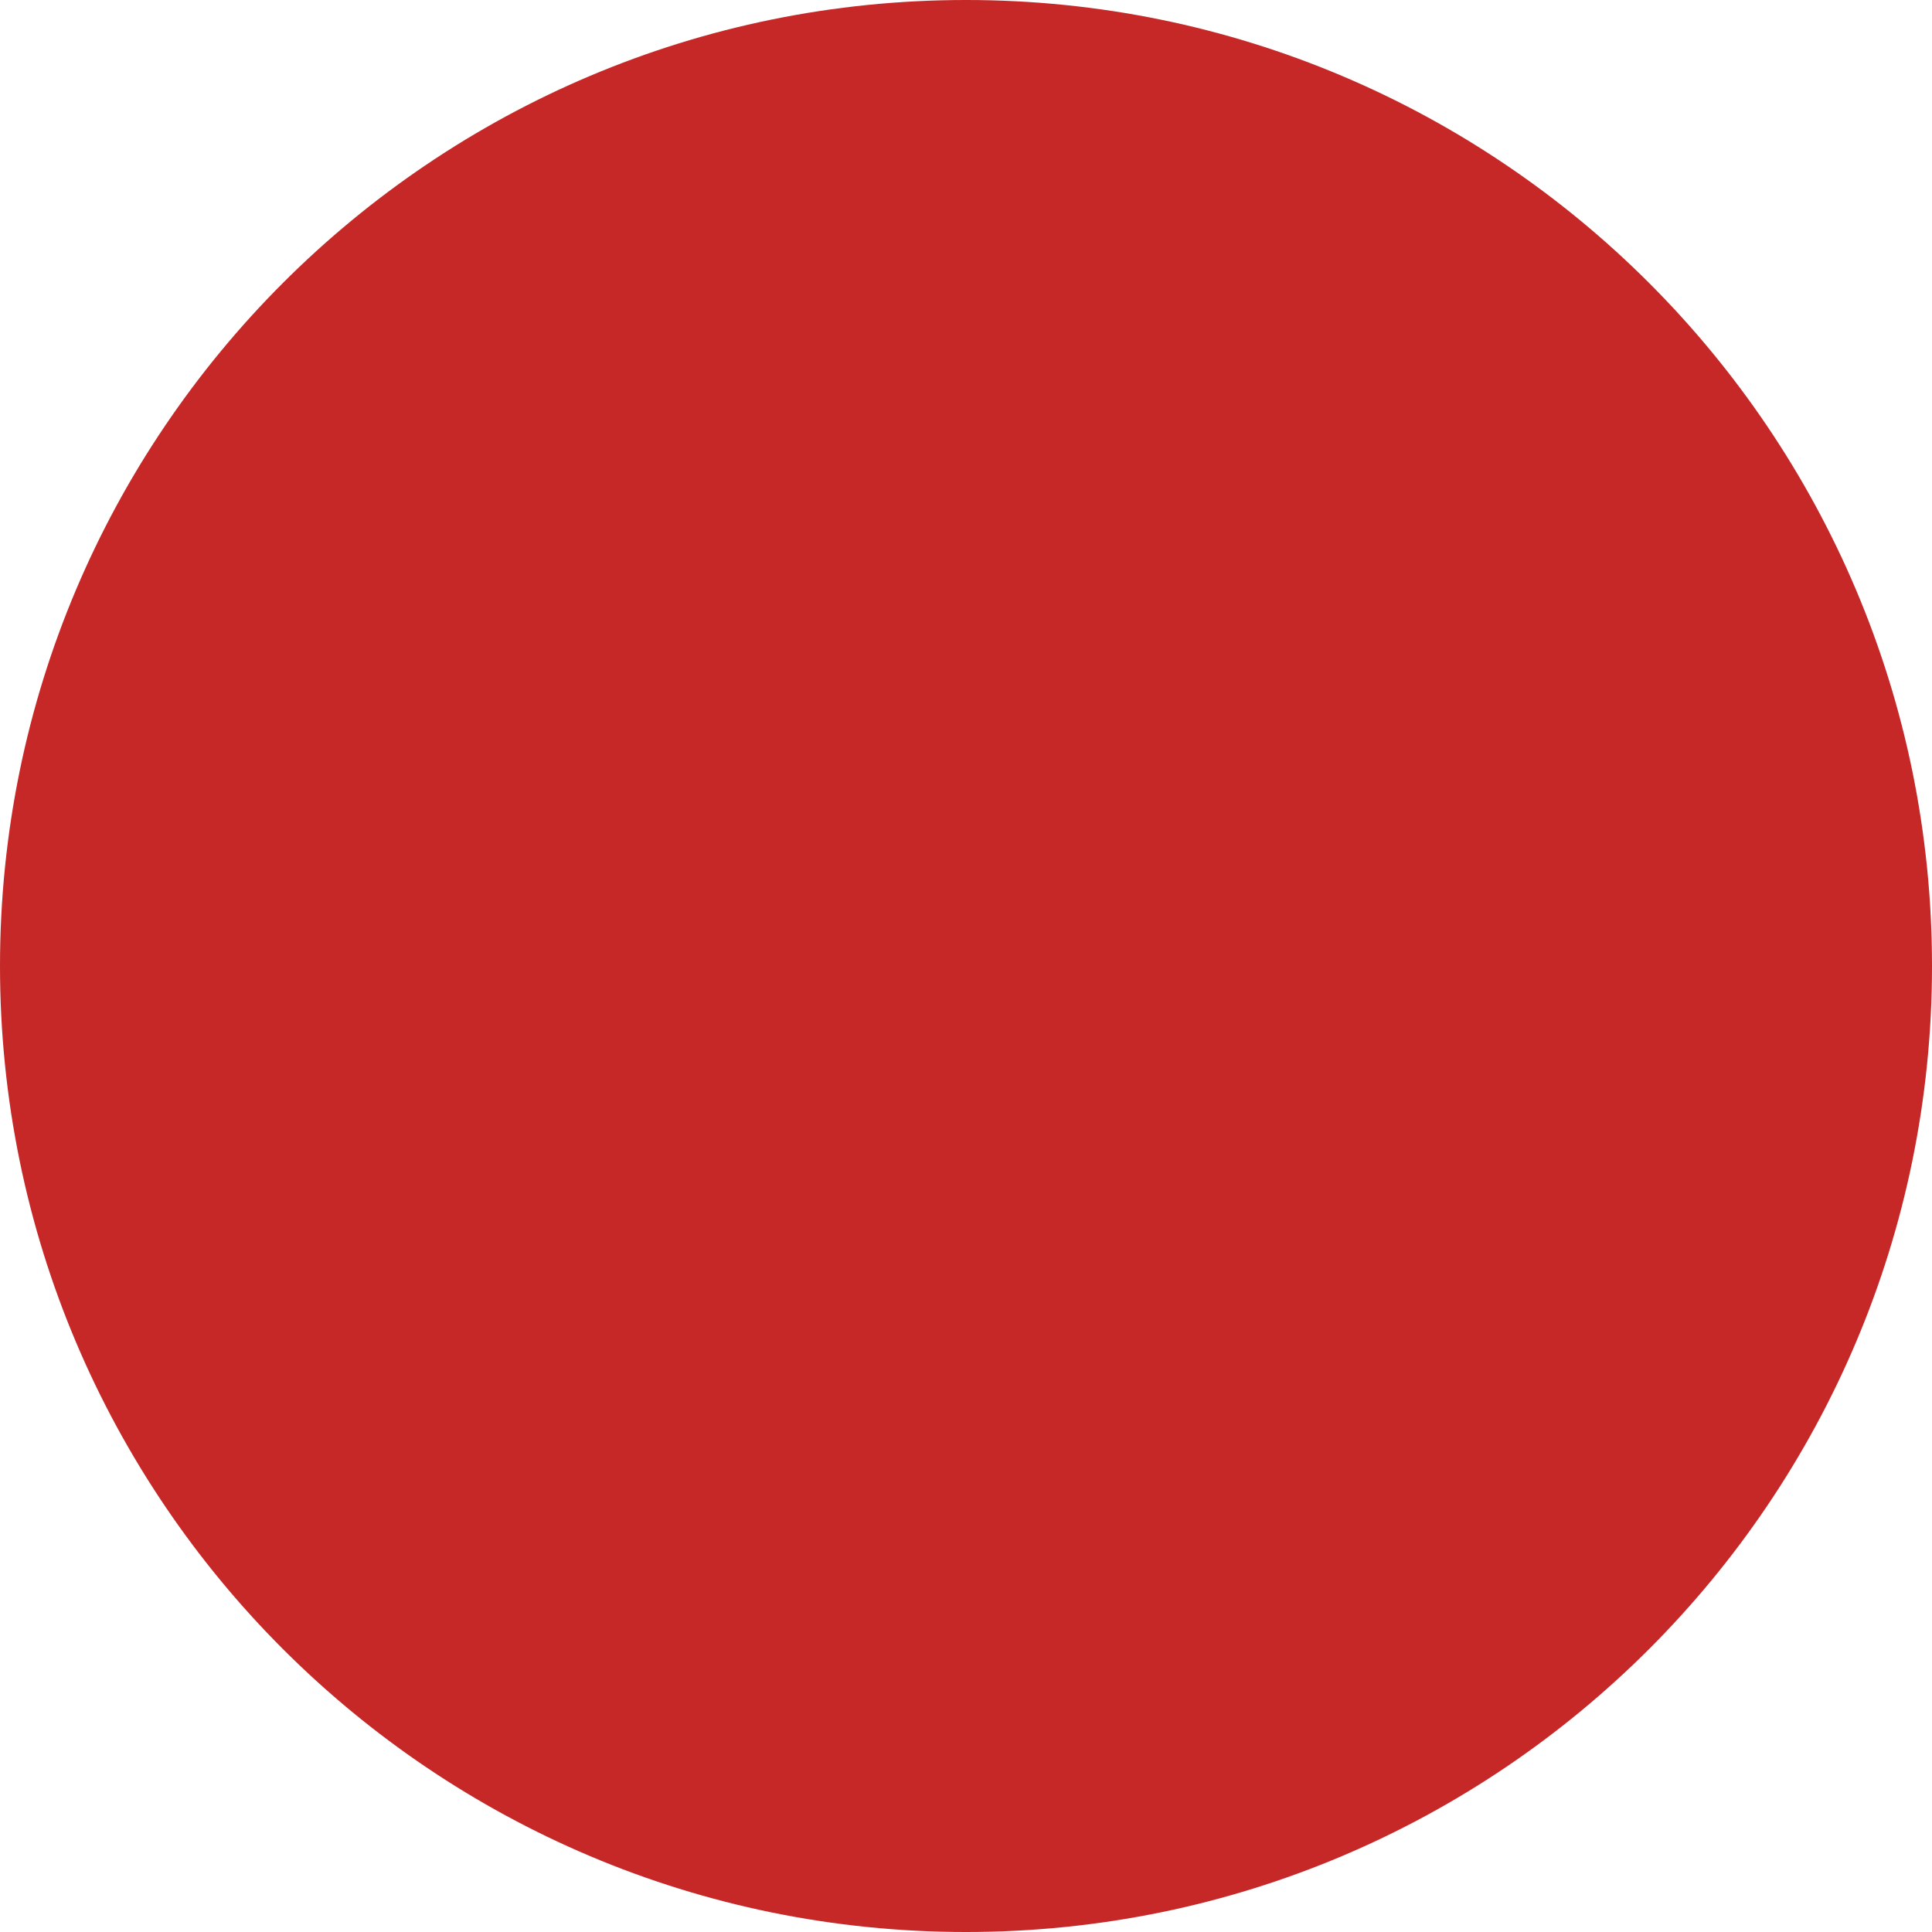
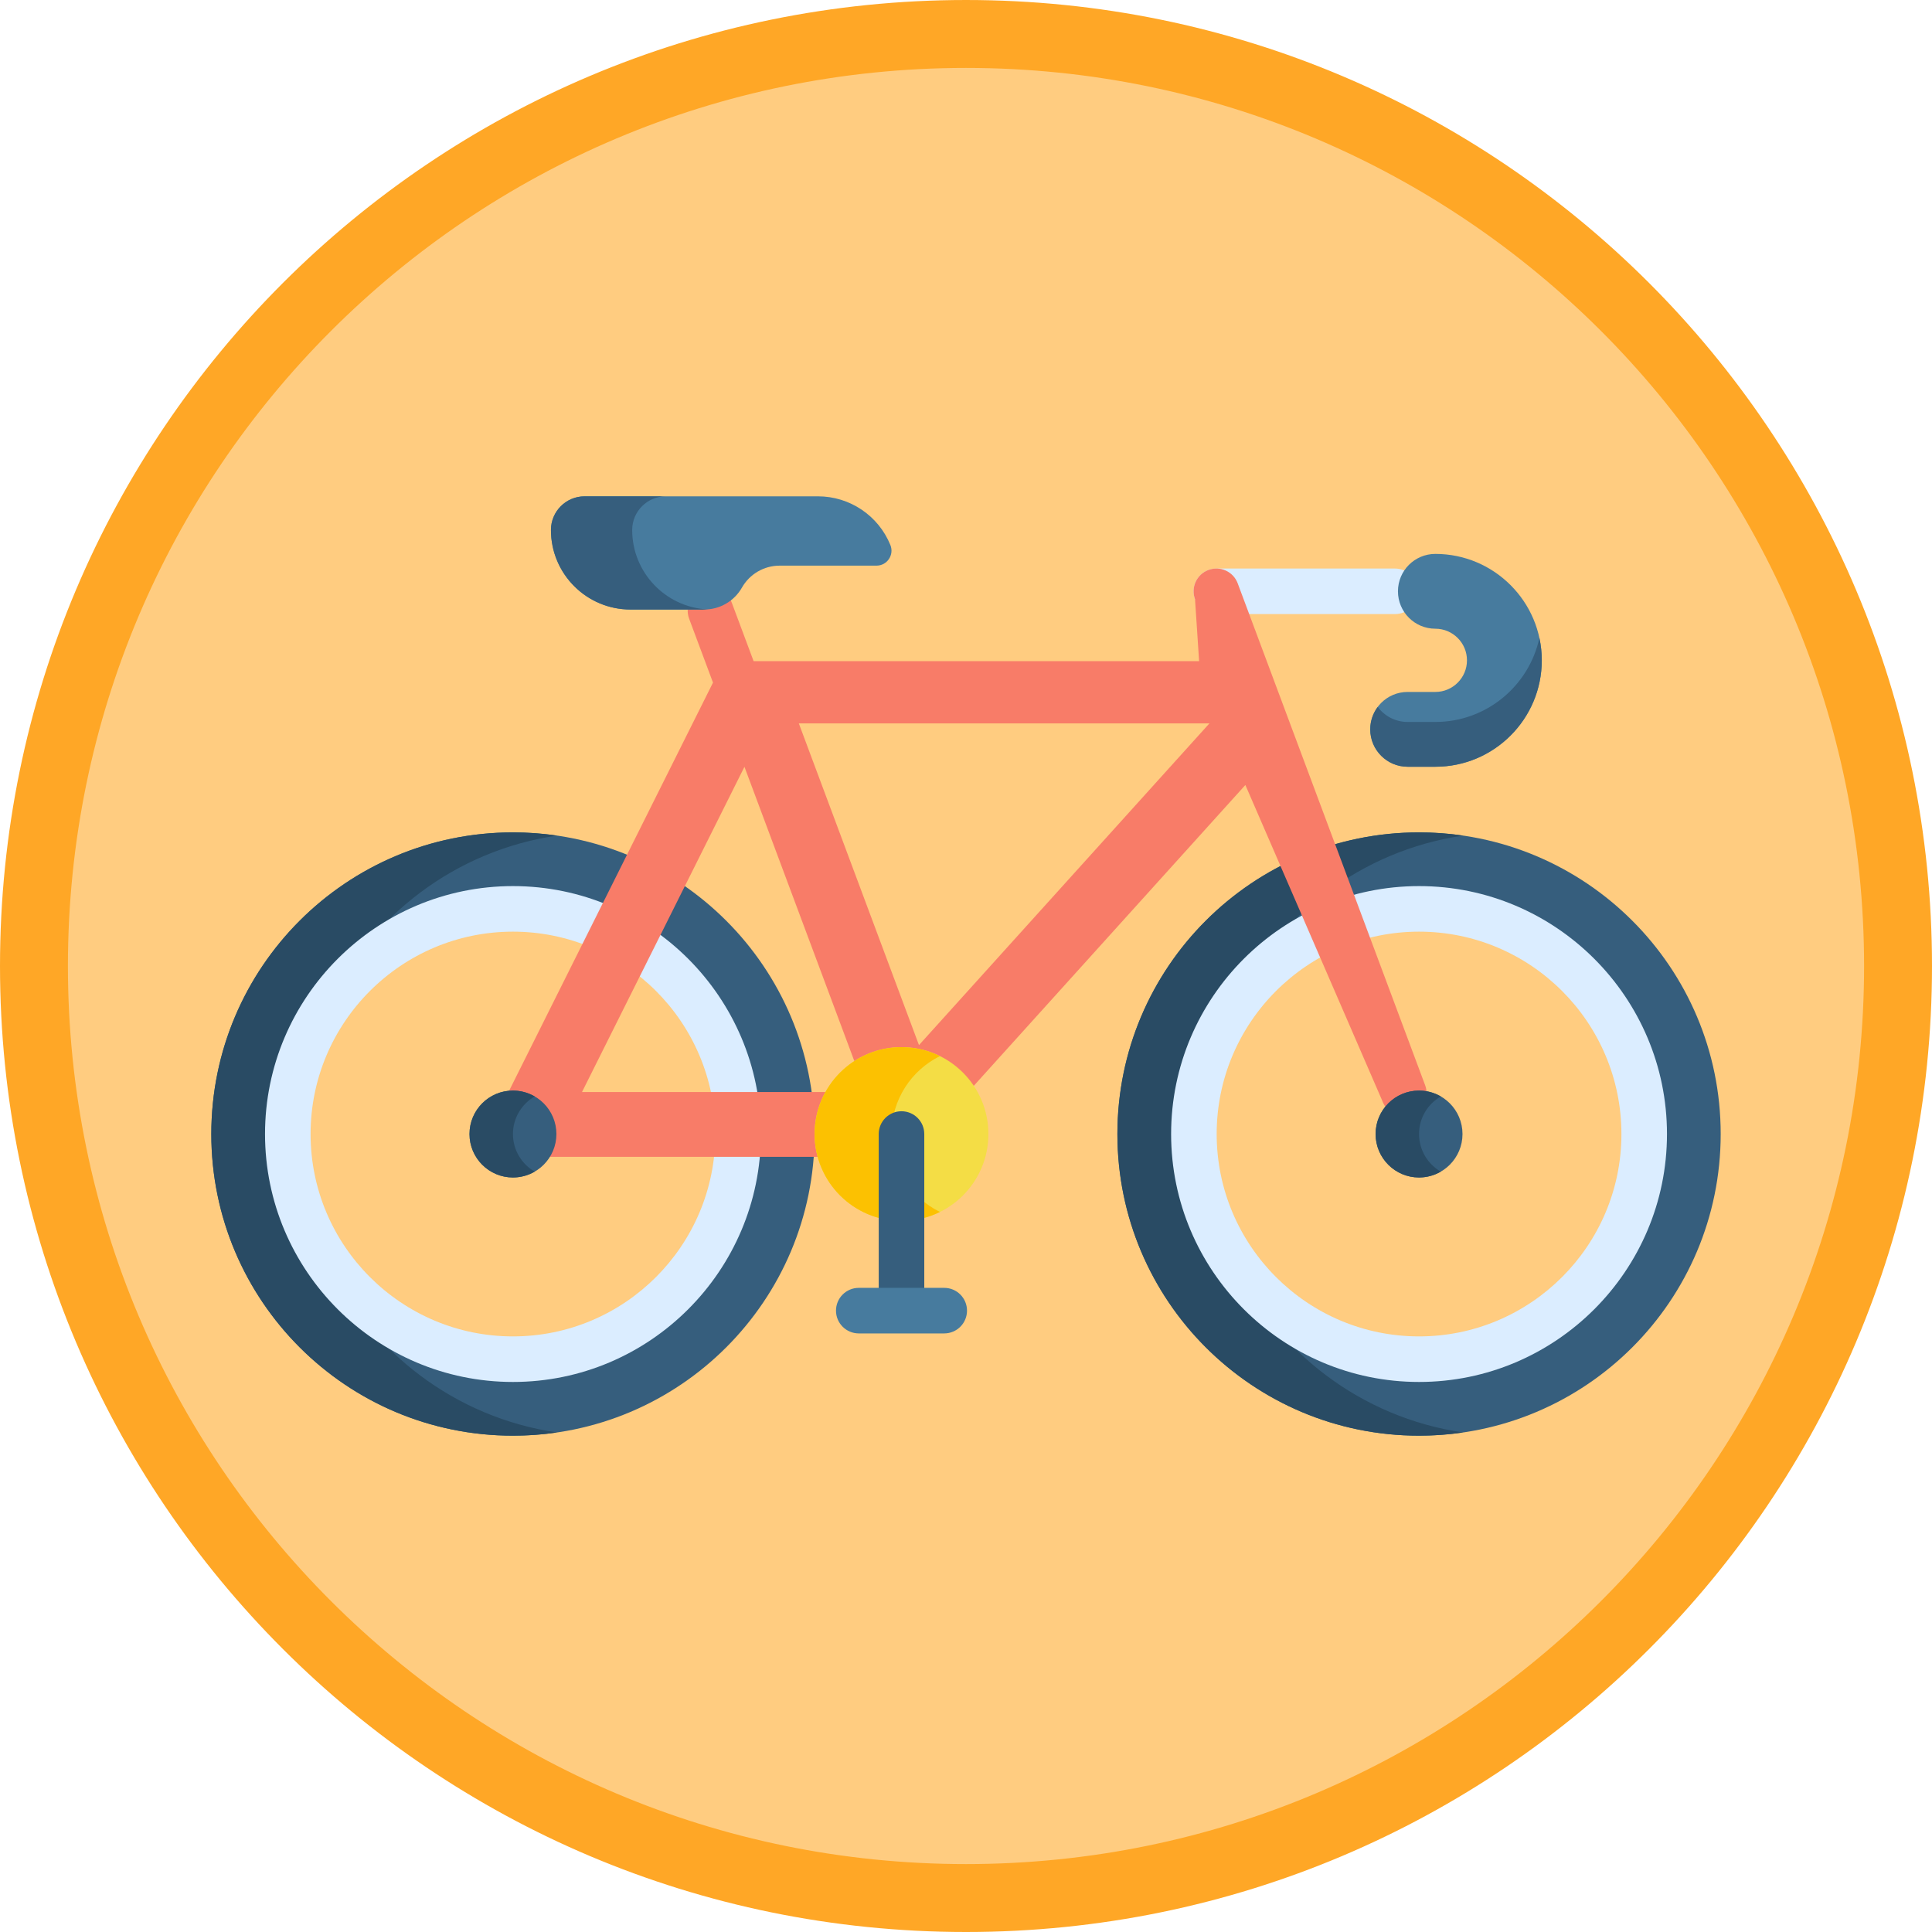
- <svg xmlns="http://www.w3.org/2000/svg" xml:space="preserve" style="enable-background:new 0 0 485.213 485.212;" viewBox="0 0 485.213 485.212" height="72px" width="72px" y="0px" x="0px" id="Capa_1" version="1.1">
+ <svg xmlns="http://www.w3.org/2000/svg" version="1.1" id="Capa_1" x="0px" y="0px" width="1024" height="1024" viewBox="0 0 6900.807 6900.793" xml:space="preserve">
  <defs id="defs39" />
  <g id="g4">
-     <circle style="opacity:1;vector-effect:none;fill:#c62828;fill-opacity:1;stroke:none;stroke-width:0;stroke-linecap:butt;stroke-linejoin:miter;stroke-miterlimit:4;stroke-dasharray:none;stroke-dashoffset:0;stroke-opacity:1" id="path850" cx="242.607" cy="242.606" r="242.607" />
+     <g id="g849" transform="matrix(14.22222,0,0,14.22222,4.8356999e-5,-0.00705164)">
+       <circle r="234.077" cy="242.607" cx="242.607" id="path850-3" style="opacity:1;vector-effect:none;fill:#ffcc80;fill-opacity:1;stroke:#ffa726;stroke-width:17.058;stroke-linecap:butt;stroke-linejoin:miter;stroke-miterlimit:4;stroke-dasharray:none;stroke-dashoffset:0;stroke-opacity:1" />
+       <g transform="matrix(1.562499,0,0,1.562499,-120.5845,-780.4404)" id="g914">
+         <g id="g64-8" transform="matrix(0.4738418,0,0,0.4738418,111.1392,533.4473)">
+           <path id="path2-4-9" fill="#365e7d" d="m 409.678,210.675 c -56.511,0 -102.322,45.811 -102.322,102.321 0,56.51 45.811,102.322 102.322,102.322 56.51,0 102.321,-45.811 102.321,-102.322 0,-56.511 -45.811,-102.321 -102.321,-102.321 z m 0,178.697 c -42.181,0 -76.375,-34.194 -76.375,-76.375 0,-42.18 34.194,-76.375 76.375,-76.375 42.18,0 76.375,34.195 76.375,76.375 0,42.18 -34.195,76.375 -76.375,76.375 z" />
+           <g id="g6-3-7">
+             <path id="path4-0-3" fill="#294b64" d="m 346.931,356.521 c -8.583,-12.35 -13.628,-27.345 -13.628,-43.524 0,-16.179 5.045,-31.173 13.628,-43.524 14.328,-30.438 43.213,-52.666 77.685,-57.709 -4.877,-0.713 -9.863,-1.089 -14.938,-1.089 -56.511,0 -102.322,45.811 -102.322,102.321 0,56.511 45.811,102.322 102.322,102.322 5.075,0 10.061,-0.375 14.938,-1.089 -34.471,-5.042 -63.357,-27.27 -77.685,-57.708 z" />
+           </g>
+           <path id="path8-7-6" fill="#365e7d" d="M 102.322,210.675 C 45.811,210.675 0,256.486 0,312.997 c 0,56.511 45.811,102.322 102.322,102.322 56.51,0 102.321,-45.811 102.321,-102.322 0,-56.511 -45.811,-102.322 -102.321,-102.322 z m 0,178.697 c -42.181,0 -76.375,-34.194 -76.375,-76.375 0,-42.18 34.194,-76.375 76.375,-76.375 42.18,0 76.375,34.195 76.375,76.375 0,42.18 -34.195,76.375 -76.375,76.375 z" />
+           <g id="g12-8-1">
+             <path id="path10-6-2" fill="#294b64" d="m 39.575,356.521 c -8.583,-12.35 -13.628,-27.345 -13.628,-43.524 0,-16.179 5.045,-31.173 13.628,-43.524 14.328,-30.438 43.213,-52.666 77.685,-57.709 -4.877,-0.713 -9.863,-1.089 -14.938,-1.089 C 45.811,210.675 0,256.486 0,312.997 c 0,56.511 45.811,102.322 102.322,102.322 5.074,0 10.061,-0.375 14.938,-1.089 -34.471,-5.043 -63.357,-27.271 -77.685,-57.709 z" />
+           </g>
+           <g id="g16-8-9">
+             <path id="path14-8-3" fill="#dbedff" d="m 409.678,397.098 c -46.373,0 -84.101,-37.728 -84.101,-84.101 0,-46.374 37.728,-84.102 84.101,-84.102 46.374,0 84.102,37.728 84.102,84.102 -10e-4,46.373 -37.728,84.101 -84.102,84.101 z m 0,-152.75 c -37.853,0 -68.648,30.796 -68.648,68.649 0,37.852 30.795,68.648 68.648,68.648 37.853,0 68.649,-30.796 68.649,-68.648 -10e-4,-37.854 -30.797,-68.649 -68.649,-68.649 z" />
+           </g>
+           <g id="g20-4-1">
+             <path id="path18-3-9" fill="#dbedff" d="m 102.322,397.098 c -46.374,0 -84.102,-37.728 -84.102,-84.101 0,-46.374 37.728,-84.102 84.102,-84.102 46.374,0 84.102,37.728 84.102,84.102 -0.001,46.373 -37.728,84.101 -84.102,84.101 z m 0,-152.75 c -37.853,0 -68.649,30.796 -68.649,68.649 0,37.852 30.796,68.648 68.649,68.648 37.853,0 68.649,-30.796 68.649,-68.648 0,-37.854 -30.796,-68.649 -68.649,-68.649 z" />
+           </g>
+           <g id="g24-1-4">
+             <path id="path22-4-7" fill="#dbedff" d="m 401.508,136.626 h -60.583 c -4.267,0 -7.726,-3.459 -7.726,-7.726 0,-4.267 3.459,-7.726 7.726,-7.726 h 60.583 c 4.267,0 7.726,3.459 7.726,7.726 0,4.267 -3.458,7.726 -7.726,7.726 z" />
+           </g>
+           <g id="g30-9-8">
+             <g id="g28-2-4">
+               <path id="path26-0-5" fill="#477b9e" d="m 415.21,188.411 h -9.404 c -7.007,0 -12.687,-5.68 -12.687,-12.687 0,-7.007 5.68,-12.687 12.687,-12.687 h 9.404 c 5.914,0 10.726,-4.811 10.726,-10.725 0,-5.914 -4.812,-10.725 -10.726,-10.725 -7.007,0 -12.687,-5.68 -12.687,-12.687 0,-7.007 5.68,-12.687 12.687,-12.687 19.906,0 36.1,16.194 36.1,36.099 0,19.905 -16.194,36.099 -36.1,36.099 z" />
+             </g>
+           </g>
+           <g id="g34-6-0">
+             <path id="path32-8-3" fill="#365e7d" d="m 415.211,173.216 h -9.404 c -4.153,0 -7.828,-2.005 -10.143,-5.089 -1.59,2.119 -2.544,4.744 -2.544,7.598 0,7.007 5.68,12.687 12.687,12.687 h 9.404 c 19.906,0 36.1,-16.194 36.1,-36.099 0,-2.606 -0.284,-5.147 -0.811,-7.598 -3.501,16.268 -17.99,28.501 -35.289,28.501 z" />
+           </g>
+           <path id="path36-9-6" fill="#f87c68" d="M 411.759,296.485 348.164,126.196 c -1.492,-3.997 -5.942,-6.025 -9.941,-4.535 -3.997,1.493 -6.028,5.944 -4.535,9.942 l 1.385,20.984 H 183.953 l -7.392,-19.793 c -1.492,-3.996 -5.941,-6.025 -9.941,-4.535 -3.998,1.493 -6.028,5.944 -4.535,9.942 l 8.092,21.667 -70.208,140.55 c -1.626,3.254 -0.733,7.1 1.928,9.347 -0.455,0.984 -0.715,2.077 -0.715,3.232 0,4.268 3.459,7.726 7.726,7.726 h 105.058 c 4.267,0 7.726,-3.459 7.726,-7.726 0,-4.268 4.618,-14.25 0.351,-14.25 H 125.743 l 55.104,-110.312 41.554,111.269 c 1.16,3.107 4.107,5.025 7.239,5.025 0.898,0 -0.125,-5.343 0.766,-5.675 3.997,-1.493 11.135,-12.223 9.642,-16.221 L 199.292,173.704 h 139.283 v 0 l -98.527,109.13 c -2.86,3.168 1.162,15.214 4.329,18.074 1.478,1.335 3.329,1.992 5.175,1.992 2.11,0 4.212,-0.859 5.737,-2.548 L 350.764,194.602 397.282,301.892 c 1.16,3.107 4.107,5.025 7.239,5.025 0.898,0 1.811,-0.158 2.702,-0.49 3.998,-1.494 6.028,-5.944 4.536,-9.942 z" />
+           <path id="path38-2-1" fill="#365e7d" d="m 409.678,298.258 c -8.14,0 -14.739,6.599 -14.739,14.739 0,8.14 6.599,14.739 14.739,14.739 8.14,0 14.739,-6.599 14.739,-14.739 -10e-4,-8.14 -6.599,-14.739 -14.739,-14.739 z" />
+           <path id="path40-0" fill="#365e7d" d="m 102.322,298.258 c -8.14,0 -14.739,6.599 -14.739,14.739 0,8.14 6.599,14.739 14.739,14.739 8.14,0 14.739,-6.599 14.739,-14.739 0,-8.14 -6.599,-14.739 -14.739,-14.739 z" />
+           <path id="path42-6" fill="#294b64" d="m 409.678,312.997 c 0,-5.452 2.968,-10.201 7.37,-12.751 -2.17,-1.257 -4.682,-1.988 -7.37,-1.988 -8.14,0 -14.739,6.599 -14.739,14.739 0,8.14 6.599,14.739 14.739,14.739 2.688,0 5.2,-0.731 7.37,-1.988 -4.402,-2.55 -7.37,-7.299 -7.37,-12.751 z" />
+           <path id="path44-3" fill="#294b64" d="m 102.322,312.997 c 0,-5.452 2.968,-10.201 7.369,-12.751 -2.17,-1.257 -4.682,-1.988 -7.37,-1.988 -8.14,0 -14.739,6.599 -14.739,14.739 0,8.14 6.599,14.739 14.739,14.739 2.688,0 5.2,-0.731 7.37,-1.988 -4.401,-2.55 -7.369,-7.299 -7.369,-12.751 z" />
+           <path id="path46-2" fill="#f4dd45" d="m 234.121,283.52 c -16.28,0 -29.478,13.197 -29.478,29.478 0,16.28 13.198,29.478 29.478,29.478 16.28,0 29.478,-13.198 29.478,-29.478 0,-16.281 -13.198,-29.478 -29.478,-29.478 z" />
+           <path id="path48-0" fill="#fcc101" d="m 230.727,312.997 c 0,-11.596 6.699,-21.624 16.436,-26.437 -3.933,-1.944 -8.358,-3.041 -13.042,-3.041 -16.281,0 -29.478,13.197 -29.478,29.478 0,16.28 13.198,29.478 29.478,29.478 4.684,0 9.109,-1.097 13.042,-3.041 -9.737,-4.813 -16.436,-14.841 -16.436,-26.437 z" />
+           <g id="g52-6-6">
+             <path id="path50-1" fill="#365e7d" d="m 234.121,379.616 c -4.267,0 -7.726,-3.459 -7.726,-7.726 v -58.893 c 0,-4.268 3.459,-7.726 7.726,-7.726 4.267,0 7.726,3.459 7.726,7.726 v 58.893 c 0,4.267 -3.459,7.726 -7.726,7.726 z" />
+           </g>
+           <g id="g58-5">
+             <g id="g56-5">
+               <path id="path54-4" fill="#477b9e" d="m 248.615,380.631 h -28.989 c -4.267,0 -7.726,-3.459 -7.726,-7.726 0,-4.268 3.459,-7.726 7.726,-7.726 h 28.989 c 4.267,0 7.726,3.459 7.726,7.726 0,4.267 -3.459,7.726 -7.726,7.726 z" />
+             </g>
+           </g>
+           <path id="path60-7" fill="#477b9e" d="m 230.346,113.196 c -4.07,-9.987 -13.78,-16.516 -24.564,-16.516 h -79.154 c -6.306,0 -11.418,5.112 -11.418,11.418 0,14.901 12.08,26.981 26.981,26.981 h 25.017 c 5.291,0 10.175,-2.842 12.789,-7.443 2.614,-4.6 7.498,-7.443 12.789,-7.443 h 32.854 c 3.61,0.001 6.068,-3.655 4.706,-6.997 z" />
+           <path id="path62-6" fill="#365e7d" d="m 142.767,108.099 c 0,-6.306 5.112,-11.418 11.418,-11.418 h -27.557 c -6.306,0 -11.418,5.112 -11.418,11.418 0,14.901 12.08,26.981 26.981,26.981 h 25.017 c 0.359,0 0.715,-0.016 1.069,-0.041 -14.216,-0.765 -25.51,-12.533 -25.51,-26.94 z" />
+         </g>
+       </g>
+     </g>
  </g>
  <g id="g6" />
  <g id="g8" />
  <g id="g10" />
  <g id="g12" />
  <g id="g14" />
  <g id="g16" />
  <g id="g18" />
  <g id="g20" />
  <g id="g22" />
  <g id="g24" />
  <g id="g26" />
  <g id="g28" />
  <g id="g30" />
  <g id="g32" />
  <g id="g34" />
</svg>
